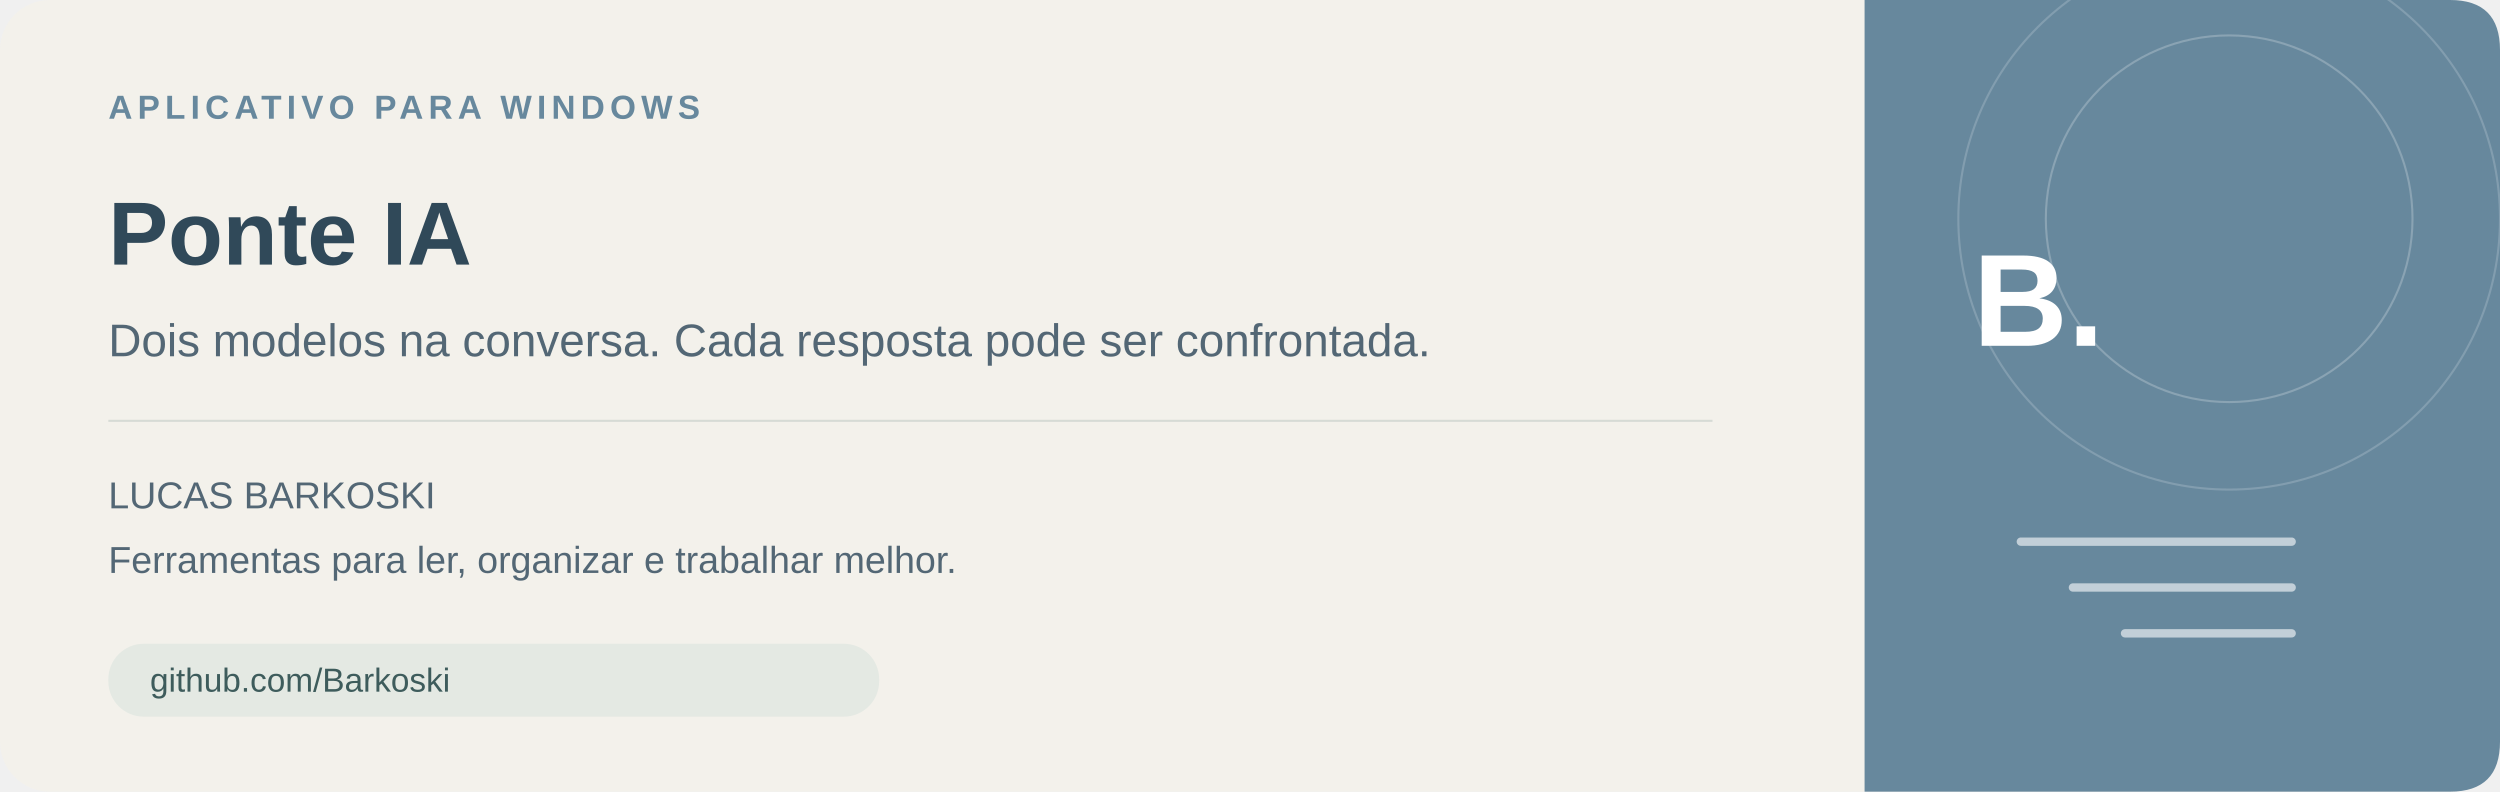
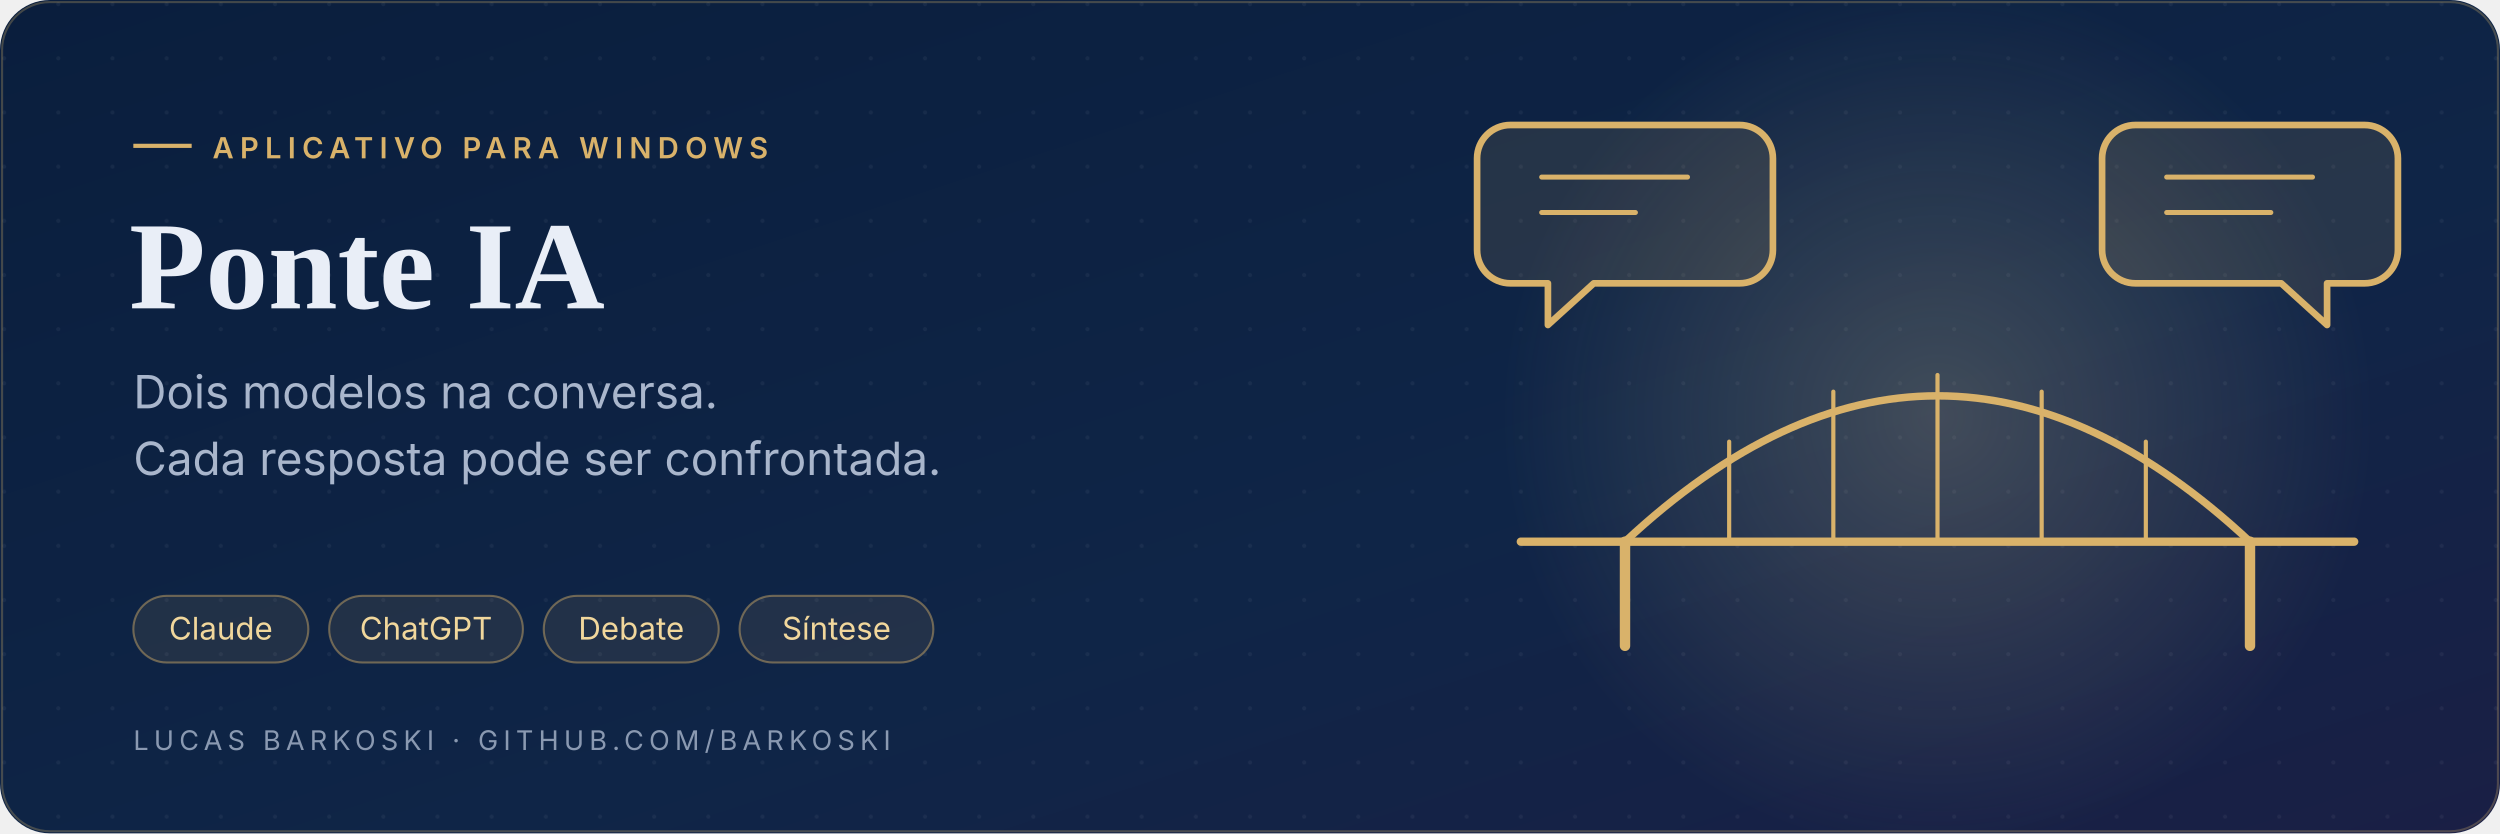
- <svg xmlns="http://www.w3.org/2000/svg" width="1200" height="380" viewBox="0 0 1200 380" role="img" aria-label="Ponte IA: Dois modelos na conversa. Cada resposta pode ser confrontada.">
-   <rect width="1200" height="380" rx="24" fill="#f3f1eb" />
-   <path d="M895 0H1176Q1200 0 1200 24V356Q1200 380 1176 380H895Z" fill="#67889d" />
-   <circle cx="1070" cy="105" r="130" fill="none" stroke="#fff" stroke-opacity=".18" />
-   <circle cx="1070" cy="105" r="88" fill="none" stroke="#fff" stroke-opacity=".23" />
-   <path d="M970 260h130m-105 22h105m-80 22h80" stroke="#fff" stroke-opacity=".6" stroke-width="4" stroke-linecap="round" />
-   <g font-family="Segoe UI,Arial,sans-serif">
-     <text x="52" y="57" font-size="16" letter-spacing="2.5" font-weight="600" fill="#67889d">APLICATIVO PARA WINDOWS</text>
-     <text x="52" y="127" font-size="43" font-weight="700" fill="#304959">Ponte IA</text>
-     <text x="52" y="171" font-size="22" fill="#536775">Dois modelos na conversa. Cada resposta pode ser confrontada.</text>
-     <path d="M52 202h770" stroke="#d6dbd5" />
-     <text x="52" y="244" font-size="18" fill="#536775">LUCAS BARKOSKI</text>
-     <text x="52" y="275" font-size="18" fill="#536775">Ferramentas para ler, organizar e trabalhar melhor.</text>
-     <rect x="52" y="309" width="370" height="35" rx="17" fill="#e4e9e3" />
-     <text x="72" y="332" font-size="16" fill="#3e5c5c">github.com/Barkoski</text>
-     <text x="947" y="166" font-size="63" font-weight="600" fill="#fff">B.</text>
+ <svg xmlns="http://www.w3.org/2000/svg" width="1200" height="400" viewBox="0 0 1200 400" role="img" aria-label="Ponte IA: Dois modelos na conversa. Cada resposta pode ser confrontada.">
+   <defs>
+     <linearGradient id="bg" x1="0" y1="0" x2="1" y2="1">
+       <stop offset="0" stop-color="#0a1e3d" />
+       <stop offset=".6" stop-color="#0f2547" />
+       <stop offset="1" stop-color="#1a1f45" />
+     </linearGradient>
+     <radialGradient id="glow" cx=".5" cy=".5" r=".5">
+       <stop offset="0" stop-color="#f1d79c" stop-opacity=".22" />
+       <stop offset="1" stop-color="#f1d79c" stop-opacity="0" />
+     </radialGradient>
+     <pattern id="dots" width="26" height="26" patternUnits="userSpaceOnUse">
+       <circle cx="2" cy="2" r="1" fill="#ffffff" fill-opacity=".05" />
+     </pattern>
+     <style>
+  .serif{font-family:Georgia,'Times New Roman',serif}.sans{font-family:'Segoe UI',Inter,Arial,sans-serif}.mono{font-family:Consolas,'Cascadia Code',monospace}
+  @keyframes swing{0%,100%{transform:rotate(-3deg)}50%{transform:rotate(3deg)}}.beam{animation:swing 7s ease-in-out infinite}
+  @keyframes dash{to{stroke-dashoffset:-24}}.flow{animation:dash 1.4s linear infinite}
+  @keyframes blink{0%,49%{opacity:1}50%,100%{opacity:0}}.cur{animation:blink 1.1s steps(1) infinite}
+ </style>
+   </defs>
+   <rect width="1200" height="400" rx="24" fill="url(#bg)" />
+   <rect width="1200" height="400" rx="24" fill="url(#dots)" />
+   <rect x="1" y="1" width="1198" height="398" rx="23" fill="none" stroke="#d9b26a" stroke-opacity=".28" />
+   <circle cx="930" cy="200" r="210" fill="url(#glow)" />
+   <g fill="none" stroke="#d9b26a" stroke-width="3.2" stroke-linecap="round" stroke-linejoin="round">
+     <path d="M730 260H1130" stroke-width="4" />
+     <path d="M780 260Q930 120 1080 260" stroke-width="3.6" />
+     <path d="M830 260V212M880 260V188M930 260V180M980 260V188M1030 260V212" stroke-width="2" />
+     <path d="M780 260V310M1080 260V310" stroke-width="5" />
+     <path d="M725 60h110a16 16 0 0 1 16 16v44a16 16 0 0 1-16 16h-70l-22 20v-20h-18a16 16 0 0 1-16-16v-44a16 16 0 0 1 16-16z" fill="#d9b26a" fill-opacity=".12" />
+     <path d="M1025 60h110a16 16 0 0 1 16 16v44a16 16 0 0 1-16 16h-18v20l-22-20h-70a16 16 0 0 1-16-16v-44a16 16 0 0 1 16-16z" fill="#d9b26a" fill-opacity=".12" />
+     <path d="M740 85h70M740 102h45M1040 85h70M1040 102h50" stroke-width="2.4" />
  </g>
+   <g class="sans">
+     <path d="M64 70h28" stroke="#d9b26a" stroke-width="2" />
+     <text x="102" y="76" font-size="14" font-weight="600" letter-spacing="3" fill="#d9b26a">APLICATIVO PARA WINDOWS</text>
+   </g>
+   <text x="62" y="148" class="serif" font-size="60" font-weight="700" fill="#e9eef7">Ponte IA</text>
+   <g class="sans" font-size="22" fill="#a9b6cc">
+     <text x="64" y="196">Dois modelos na conversa.</text>
+     <text x="64" y="228">Cada resposta pode ser confrontada.</text>
+   </g>
+   <g class="sans">
+     <rect x="64" y="286" width="84" height="32" rx="16" fill="#d9b26a" fill-opacity=".10" stroke="#d9b26a" stroke-opacity=".45" />
+     <text x="106" y="307" font-size="15" fill="#f1d79c" text-anchor="middle">Claude</text>
+     <rect x="158" y="286" width="93" height="32" rx="16" fill="#d9b26a" fill-opacity=".10" stroke="#d9b26a" stroke-opacity=".45" />
+     <text x="204.5" y="307" font-size="15" fill="#f1d79c" text-anchor="middle">ChatGPT</text>
+     <rect x="261" y="286" width="84" height="32" rx="16" fill="#d9b26a" fill-opacity=".10" stroke="#d9b26a" stroke-opacity=".45" />
+     <text x="303" y="307" font-size="15" fill="#f1d79c" text-anchor="middle">Debate</text>
+     <rect x="355" y="286" width="93" height="32" rx="16" fill="#d9b26a" fill-opacity=".10" stroke="#d9b26a" stroke-opacity=".45" />
+     <text x="401.5" y="307" font-size="15" fill="#f1d79c" text-anchor="middle">Síntese</text>
+   </g>
+   <text x="64" y="360" class="sans" font-size="13" letter-spacing="2.5" fill="#a9b6cc" fill-opacity=".8">LUCAS BARKOSKI  ·  GITHUB.COM/BARKOSKI</text>
</svg>
